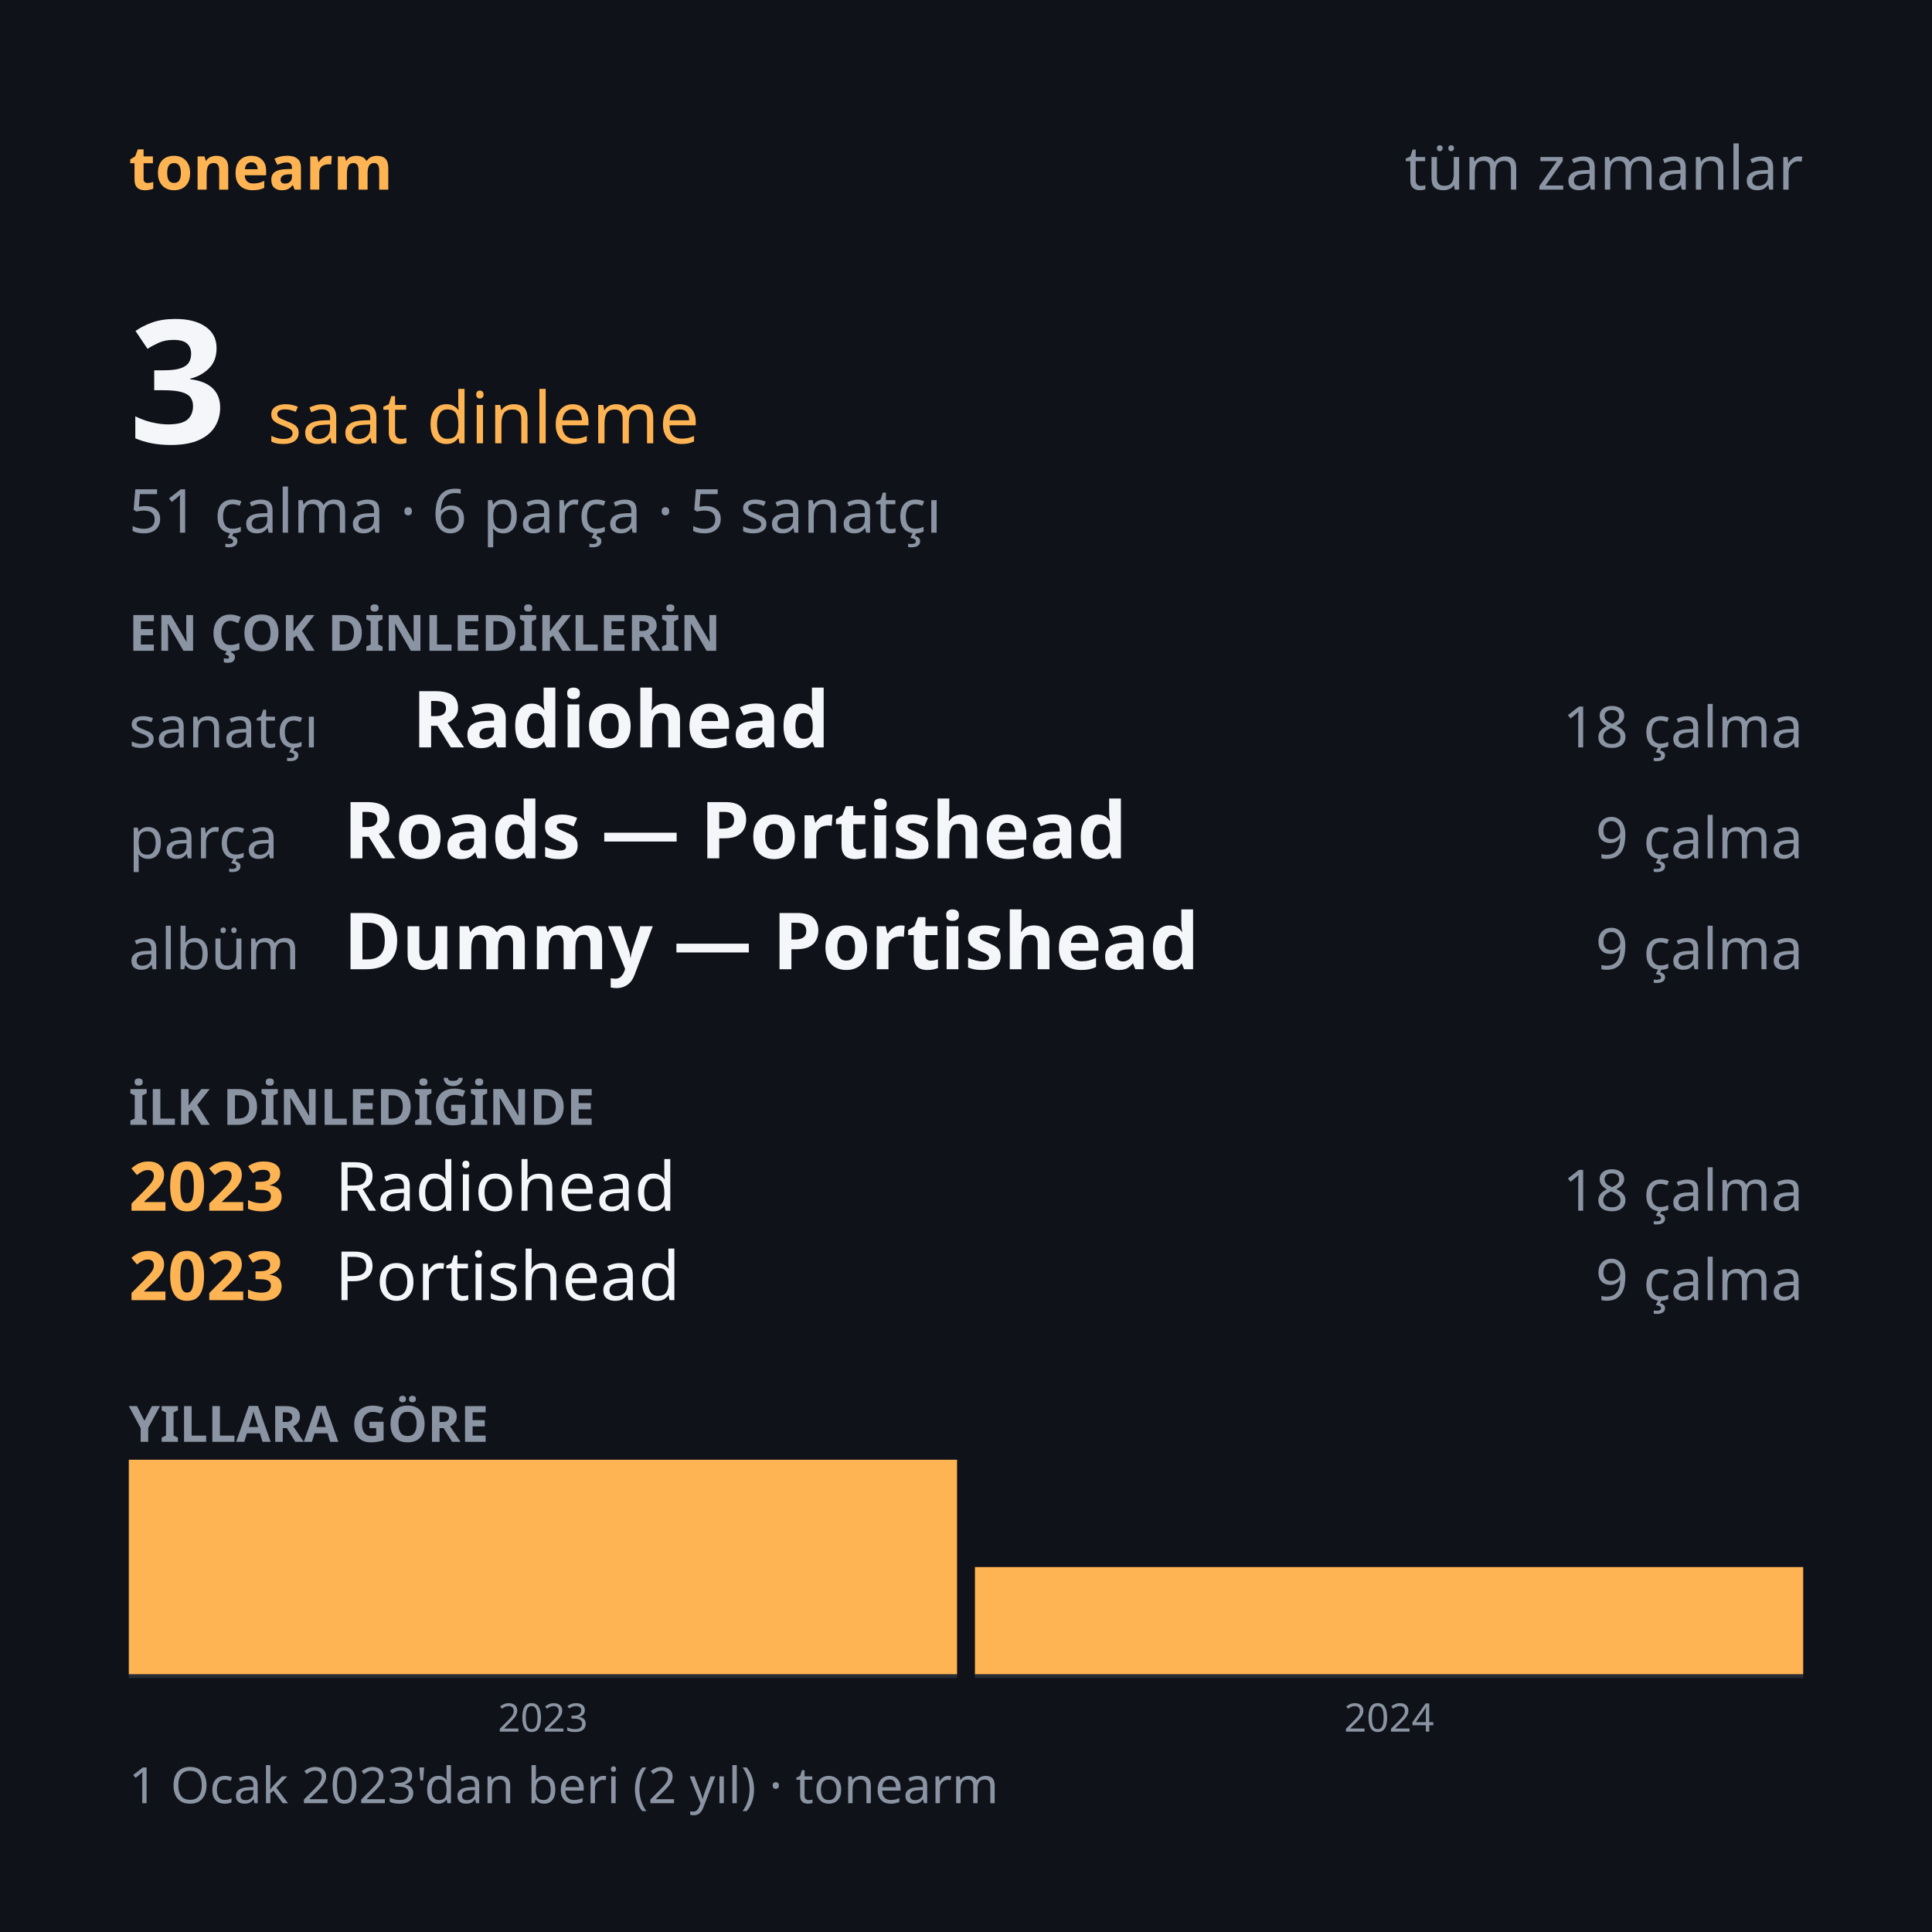
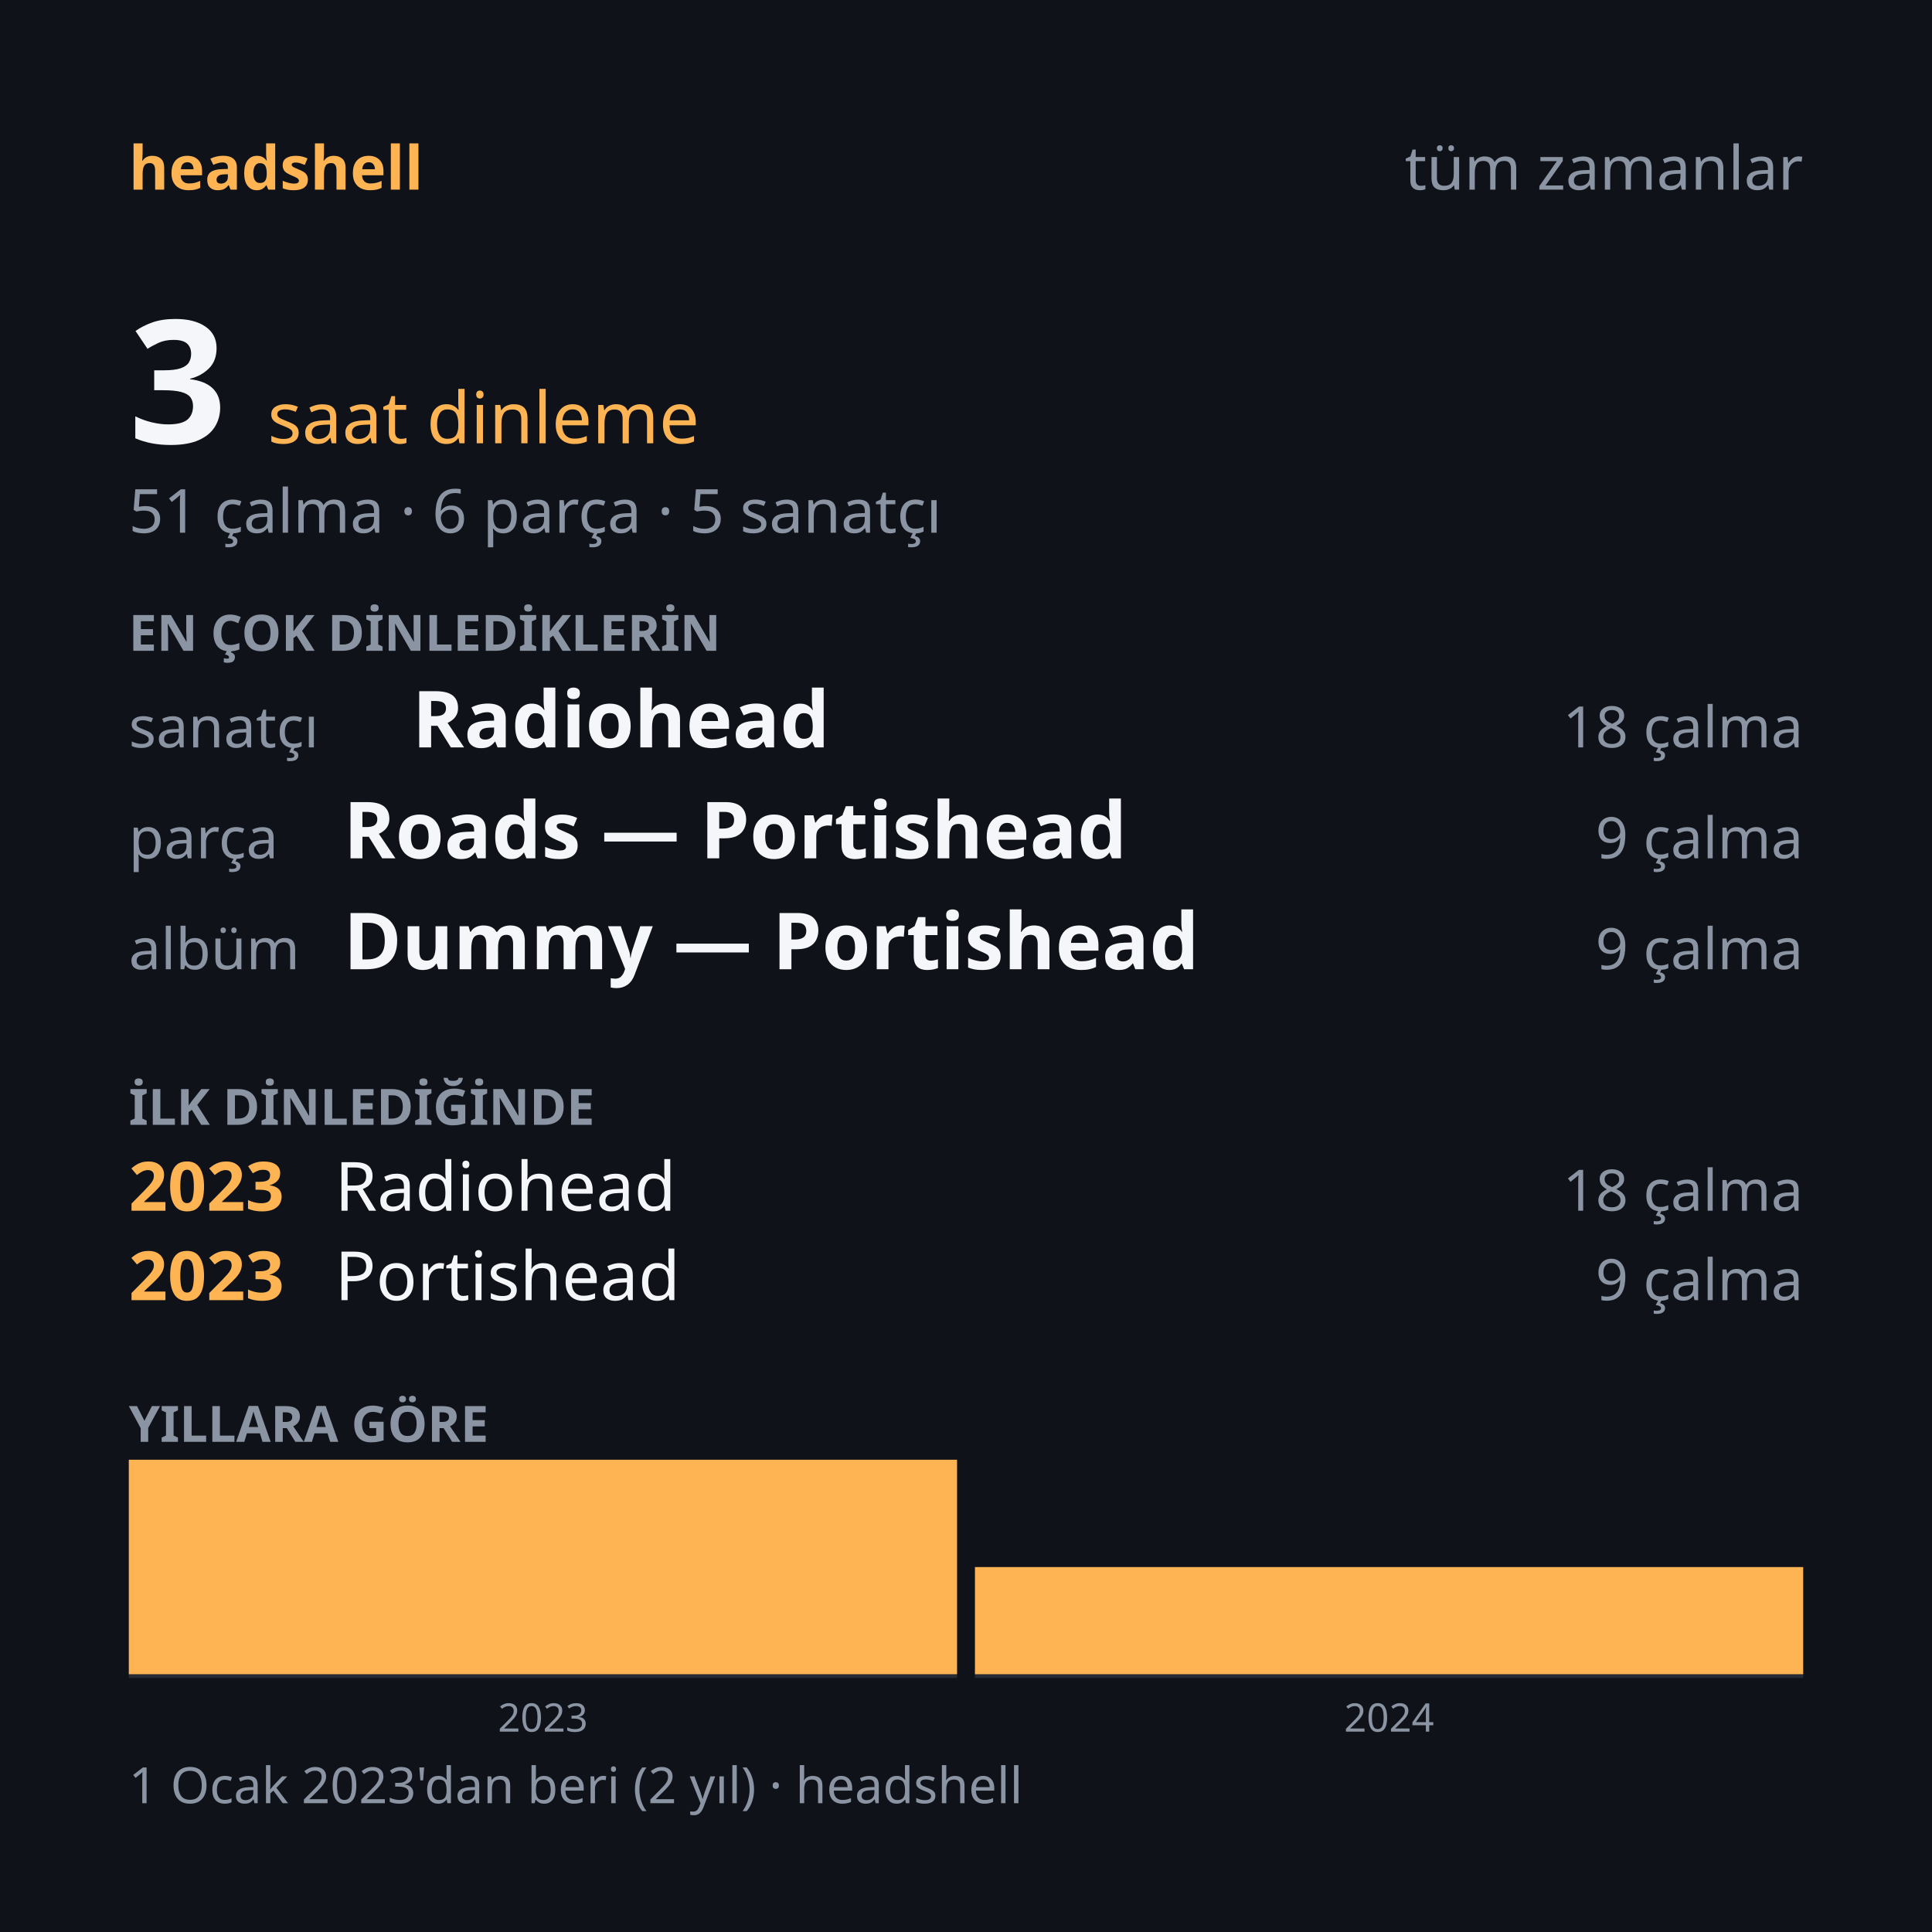
<svg xmlns="http://www.w3.org/2000/svg" width="1080" height="1080" viewBox="0 0 1080 1080">
  <rect x="0" y="0" width="1080" height="1080" fill="#0f1218" />
-   <text x="72.0" y="106.0" font-size="34" font-weight="700" fill="#ffb454" font-family="sans-serif">tonearm</text>
+   <text x="72.0" y="106.0" font-size="34" font-weight="700" fill="#ffb454" font-family="sans-serif">headshell</text>
  <text x="1008.0" y="106.0" font-size="34" font-weight="400" fill="#8b94a3" text-anchor="end" font-family="sans-serif">tüm zamanlar</text>
  <text x="72.0" y="247.8" font-size="96" font-weight="700" fill="#f4f6fa" font-family="sans-serif">3</text>
  <text x="149.6" y="247.8" font-size="40" font-weight="400" fill="#ffb454" font-family="sans-serif">saat dinleme</text>
  <text x="72.0" y="297.8" font-size="34" font-weight="400" fill="#8b94a3" font-family="sans-serif">51 çalma · 6 parça · 5 sanatçı</text>
  <text x="72.0" y="363.8" font-size="28" font-weight="700" fill="#8b94a3" font-family="sans-serif">EN ÇOK DİNLEDİKLERİN</text>
  <text x="72.0" y="417.8" font-size="32" font-weight="400" fill="#8b94a3" font-family="sans-serif">sanatçı</text>
  <text x="230.4" y="417.8" font-size="44" font-weight="700" fill="#f4f6fa" font-family="sans-serif">Radiohead</text>
  <text x="1008.0" y="417.8" font-size="32" font-weight="400" fill="#8b94a3" text-anchor="end" font-family="sans-serif">18 çalma</text>
  <text x="72.0" y="479.8" font-size="32" font-weight="400" fill="#8b94a3" font-family="sans-serif">parça</text>
  <text x="192.0" y="479.8" font-size="44" font-weight="700" fill="#f4f6fa" font-family="sans-serif">Roads — Portishead</text>
  <text x="1008.0" y="479.8" font-size="32" font-weight="400" fill="#8b94a3" text-anchor="end" font-family="sans-serif">9 çalma</text>
  <text x="72.0" y="541.8" font-size="32" font-weight="400" fill="#8b94a3" font-family="sans-serif">albüm</text>
  <text x="192.0" y="541.8" font-size="44" font-weight="700" fill="#f4f6fa" font-family="sans-serif">Dummy — Portishead</text>
  <text x="1008.0" y="541.8" font-size="32" font-weight="400" fill="#8b94a3" text-anchor="end" font-family="sans-serif">9 çalma</text>
  <text x="72.0" y="628.8" font-size="28" font-weight="700" fill="#8b94a3" font-family="sans-serif">İLK DİNLEDİĞİNDE</text>
  <text x="72.0" y="676.8" font-size="38" font-weight="700" fill="#ffb454" font-family="sans-serif">2023</text>
  <text x="187.2" y="676.8" font-size="38" font-weight="400" fill="#f4f6fa" font-family="sans-serif">Radiohead</text>
  <text x="1008.0" y="676.8" font-size="32" font-weight="400" fill="#8b94a3" text-anchor="end" font-family="sans-serif">18 çalma</text>
  <text x="72.0" y="726.8" font-size="38" font-weight="700" fill="#ffb454" font-family="sans-serif">2023</text>
  <text x="187.2" y="726.8" font-size="38" font-weight="400" fill="#f4f6fa" font-family="sans-serif">Portishead</text>
  <text x="1008.0" y="726.8" font-size="32" font-weight="400" fill="#8b94a3" text-anchor="end" font-family="sans-serif">9 çalma</text>
  <text x="72.0" y="806.0" font-size="28" font-weight="700" fill="#8b94a3" font-family="sans-serif">YILLARA GÖRE</text>
  <rect x="72.0" y="816.0" width="463.0" height="120.0" fill="#ffb454" />
  <rect x="72.0" y="936.0" width="463.0" height="2.0" fill="#262c36" />
  <text x="303.5" y="968.0" font-size="22" font-weight="400" fill="#8b94a3" text-anchor="middle" font-family="sans-serif">2023</text>
  <rect x="545.0" y="876.0" width="463.0" height="60.0" fill="#ffb454" />
  <rect x="545.0" y="936.0" width="463.0" height="2.0" fill="#262c36" />
  <text x="776.5" y="968.0" font-size="22" font-weight="400" fill="#8b94a3" text-anchor="middle" font-family="sans-serif">2024</text>
-   <text x="72.0" y="1008.0" font-size="28" font-weight="400" fill="#8b94a3" font-family="sans-serif">1 Ocak 2023'dan beri (2 yıl) · tonearm</text>
+   <text x="72.0" y="1008.0" font-size="28" font-weight="400" fill="#8b94a3" font-family="sans-serif">1 Ocak 2023'dan beri (2 yıl) · headshell</text>
</svg>
